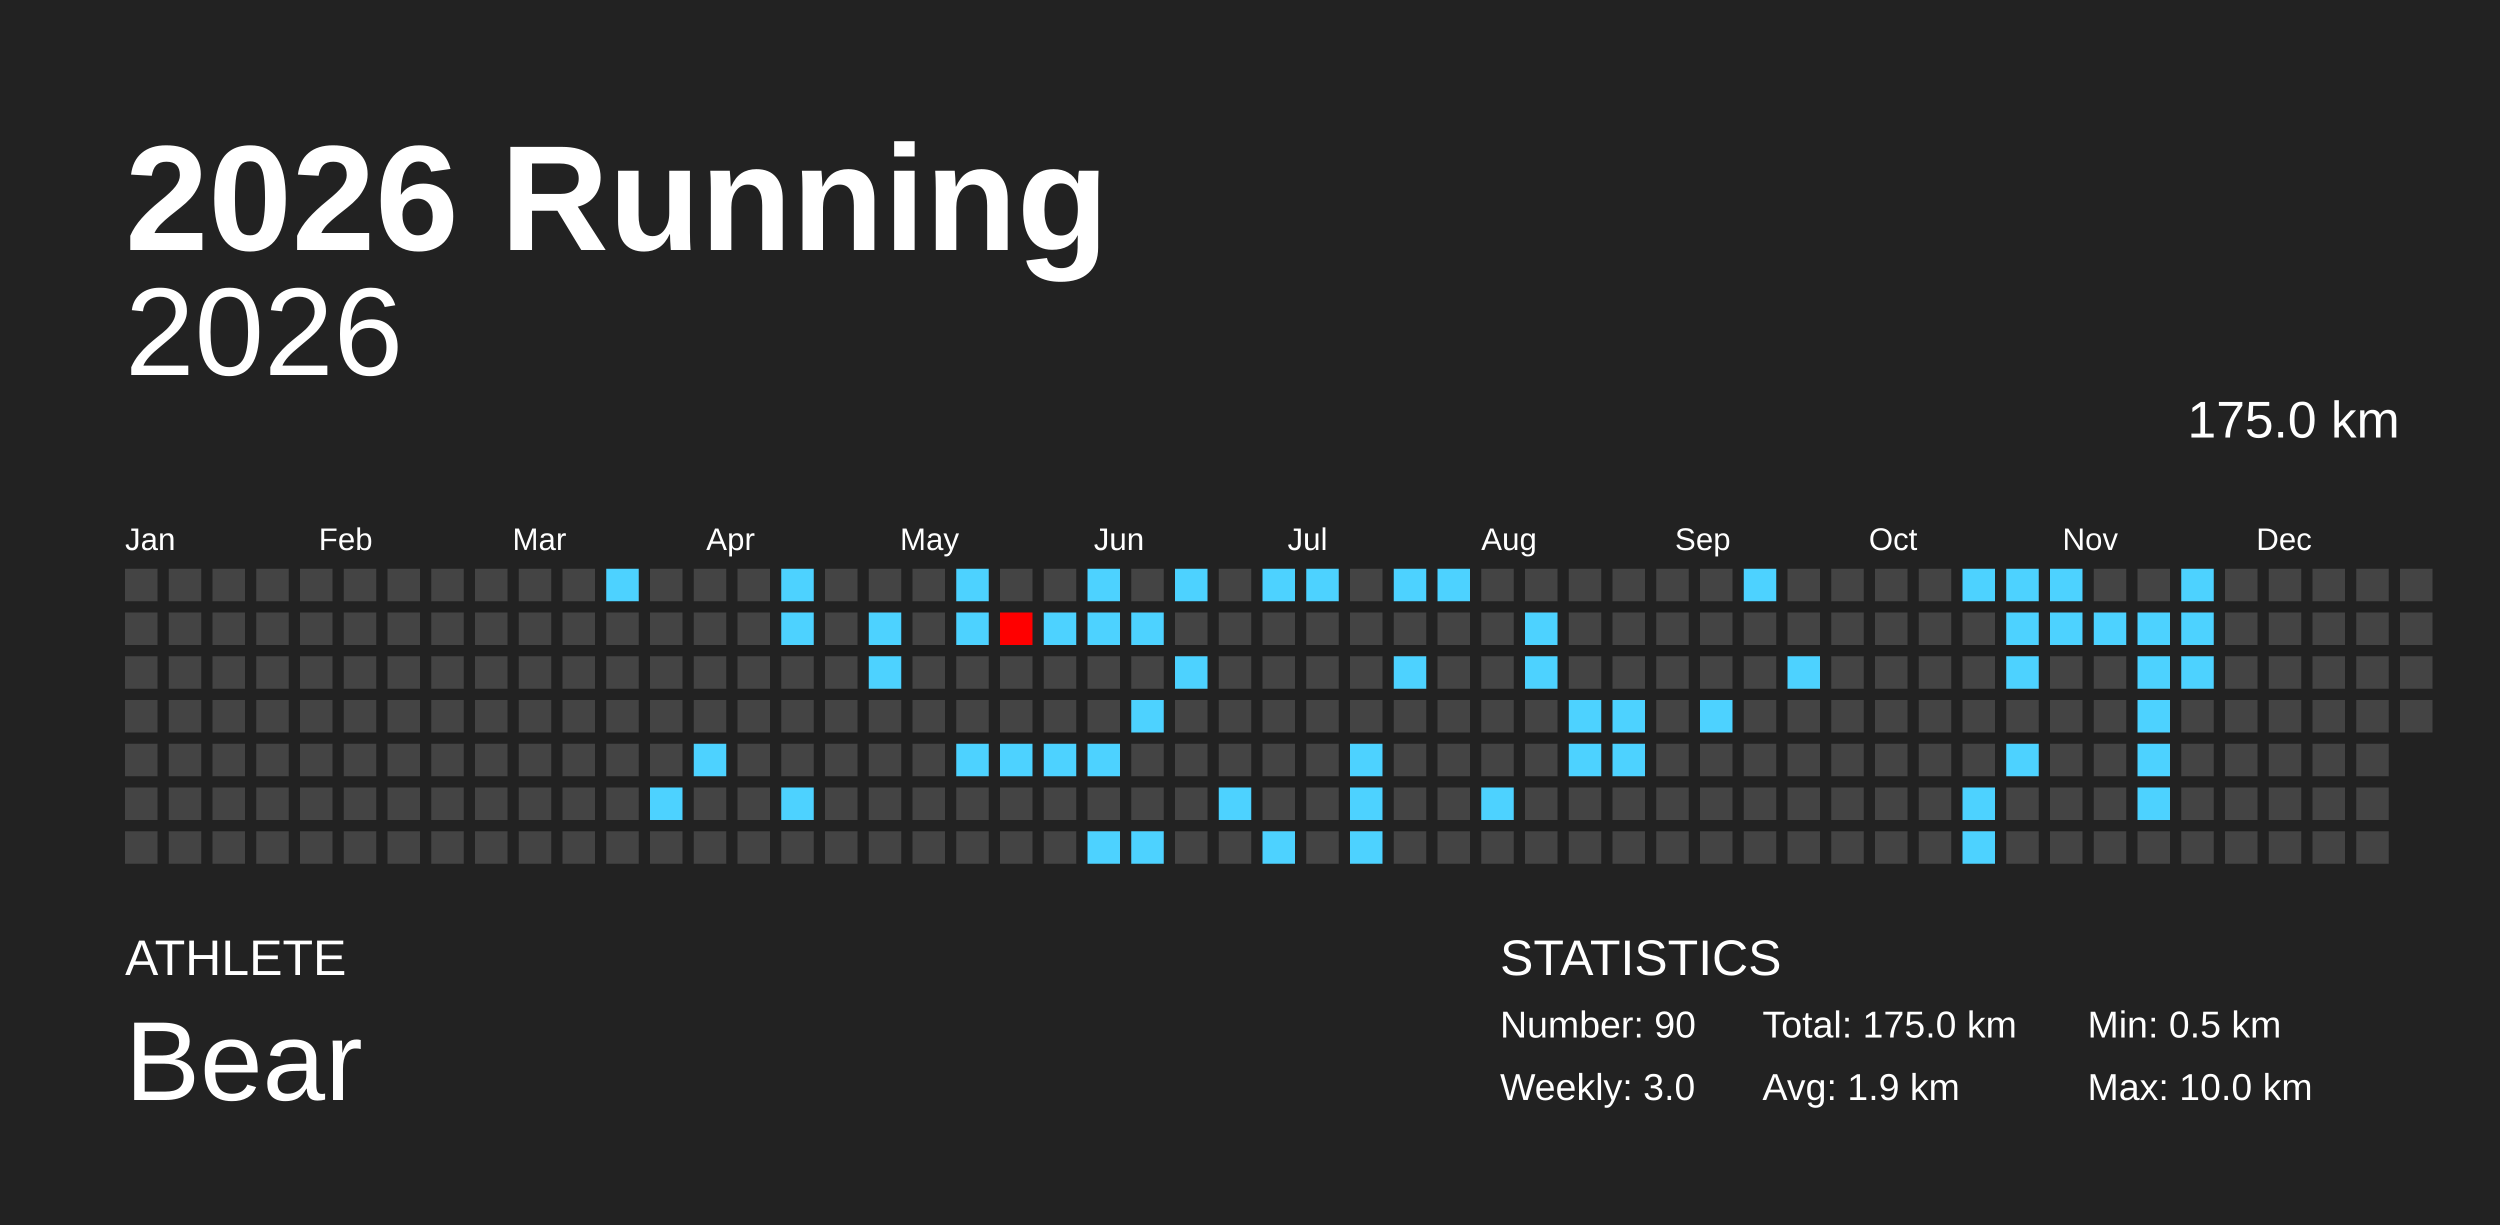
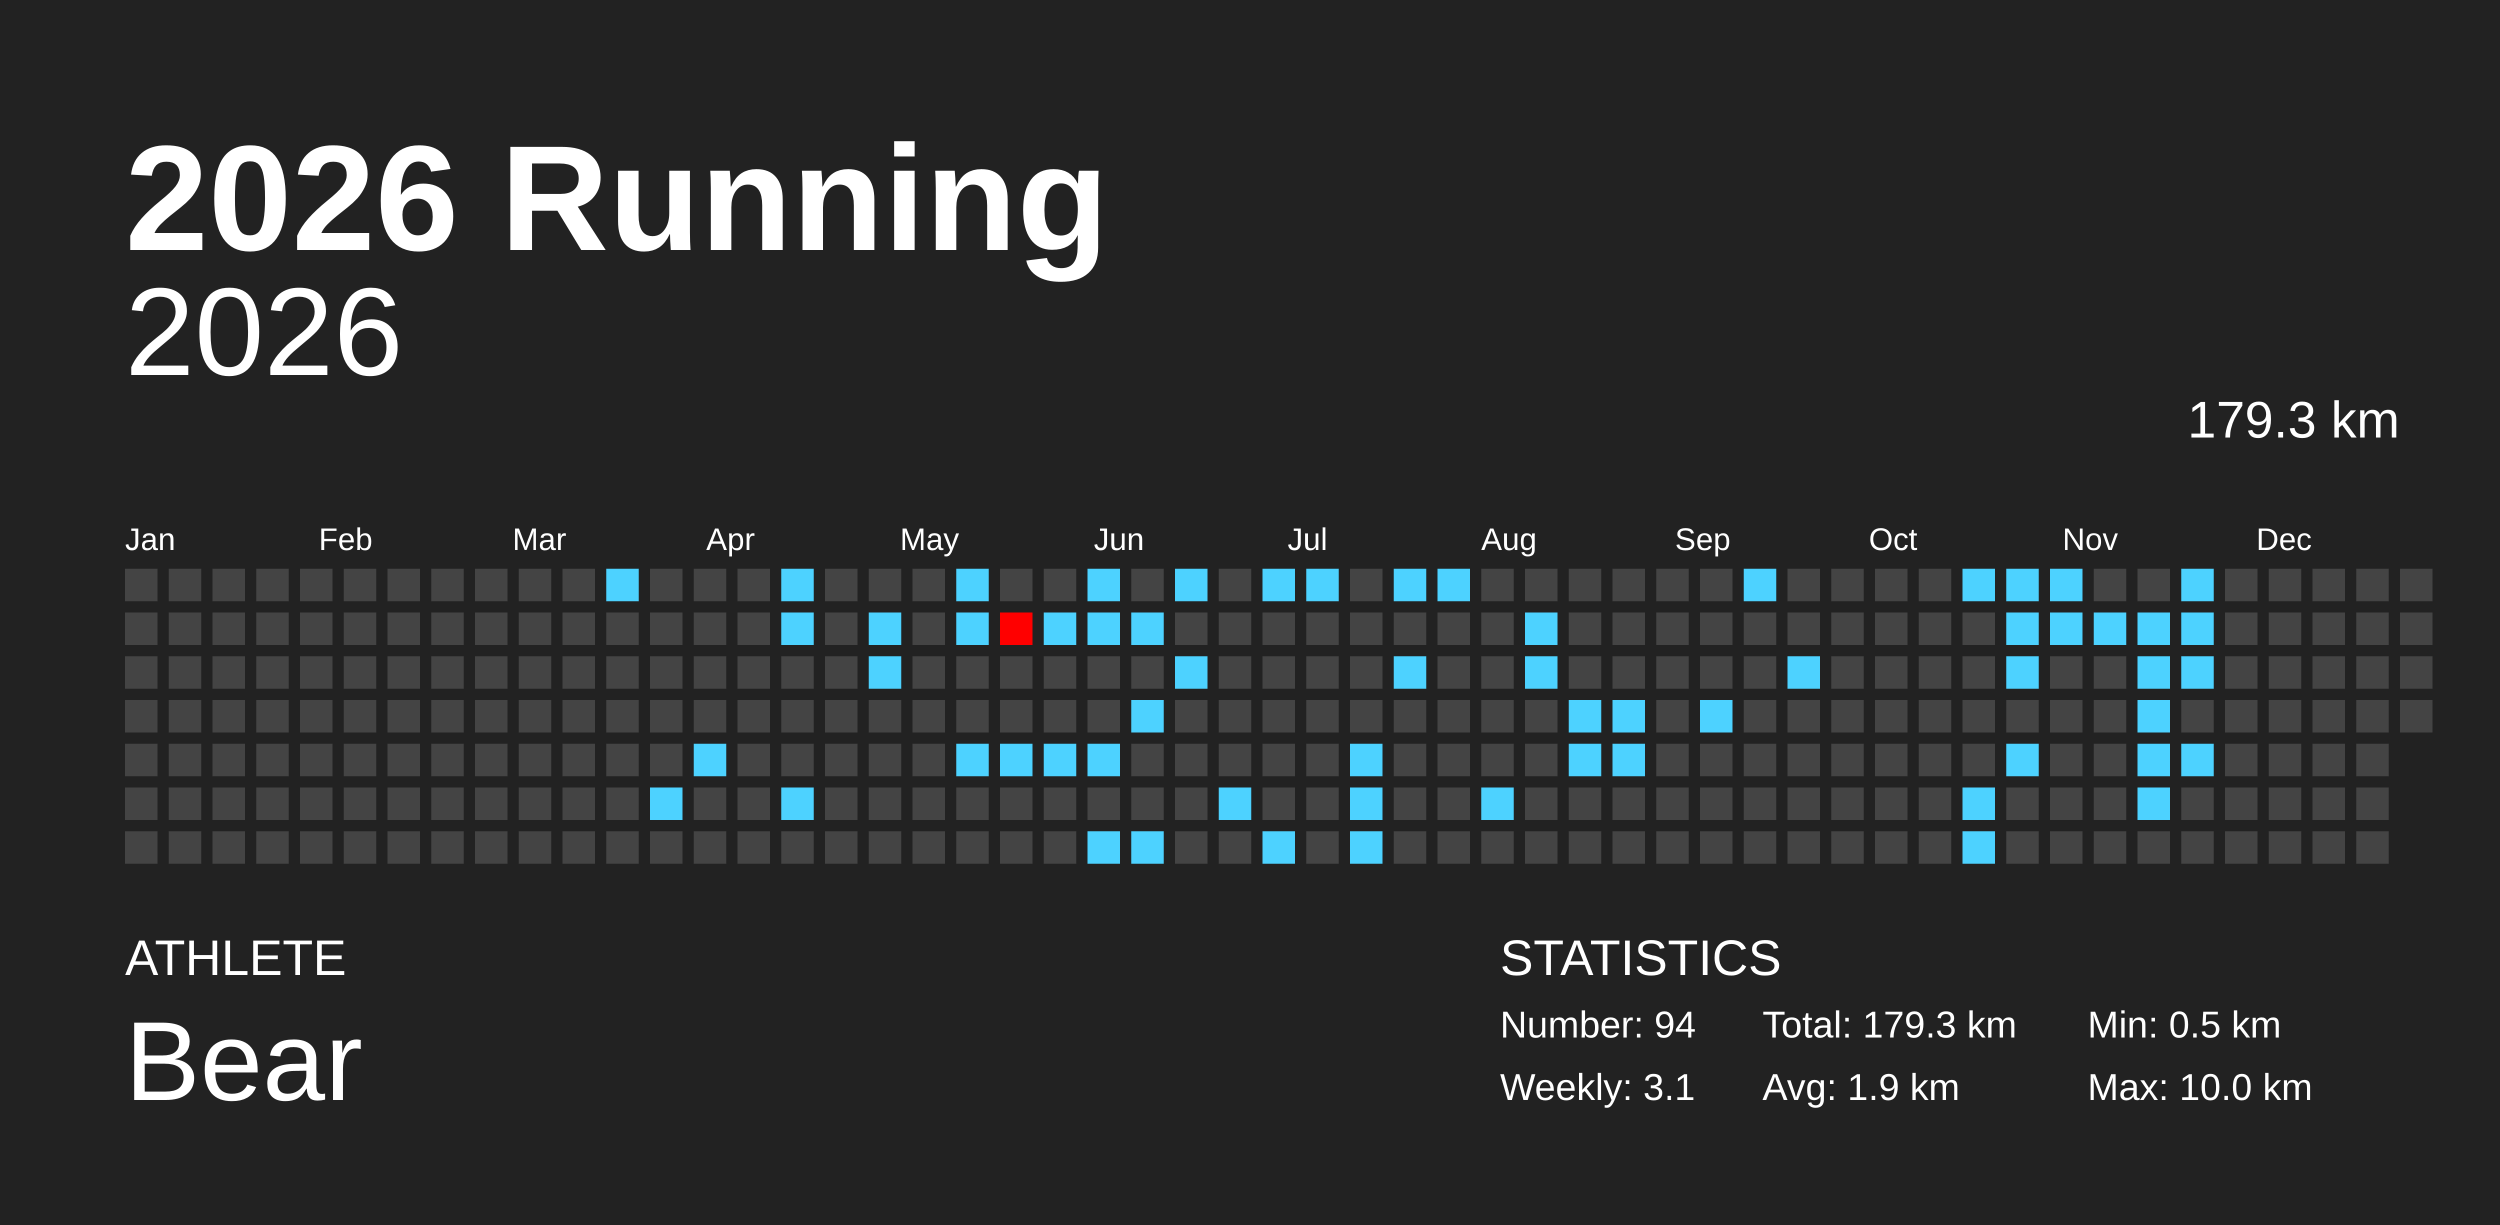
<svg xmlns="http://www.w3.org/2000/svg" baseProfile="full" height="98mm" version="1.1" viewBox="0,0,200,98" width="200mm">
  <defs />
  <rect fill="#222222" height="98" width="200" x="0" y="0" />
  <text fill="#FFFFFF" style="font-size:12px; font-family:Arial; font-weight:bold;" x="10" y="20">2026 Running</text>
  <text fill="#FFFFFF" style="font-size:4px; font-family:Arial" x="10" y="78">ATHLETE</text>
  <text fill="#FFFFFF" style="font-size:9px; font-family:Arial" x="10" y="88">Bear</text>
  <text fill="#FFFFFF" style="font-size:4px; font-family:Arial" x="120" y="78">STATISTICS</text>
-   <text fill="#FFFFFF" style="font-size:3px; font-family:Arial" x="120" y="83">Number: 90</text>
-   <text fill="#FFFFFF" style="font-size:3px; font-family:Arial" x="120" y="88">Weekly: 3.0</text>
-   <text fill="#FFFFFF" style="font-size:3px; font-family:Arial" x="141" y="83">Total: 175.0 km</text>
+   <text fill="#FFFFFF" style="font-size:3px; font-family:Arial" x="120" y="83">Number: 94</text>
+   <text fill="#FFFFFF" style="font-size:3px; font-family:Arial" x="120" y="88">Weekly: 3.1</text>
+   <text fill="#FFFFFF" style="font-size:3px; font-family:Arial" x="141" y="83">Total: 179.3 km</text>
  <text fill="#FFFFFF" style="font-size:3px; font-family:Arial" x="141" y="88">Avg: 1.9 km</text>
  <text fill="#FFFFFF" style="font-size:3px; font-family:Arial" x="167" y="83">Min: 0.5 km</text>
  <text fill="#FFFFFF" style="font-size:3px; font-family:Arial" x="167" y="88">Max: 10.0 km</text>
  <text alignment-baseline="hanging" fill="#FFFFFF" style="font-size:10.0px; font-family:Arial;" x="10" y="30">2026</text>
-   <text alignment-baseline="hanging" fill="#FFFFFF" style="font-size:4.125px; font-family:Arial;" x="175" y="35">175.0 km</text>
+   <text alignment-baseline="hanging" fill="#FFFFFF" style="font-size:4.125px; font-family:Arial;" x="175" y="35">179.3 km</text>
  <text fill="#FFFFFF" style="font-size:2.5px; font-family:Arial" x="10.0" y="44">Jan</text>
  <text fill="#FFFFFF" style="font-size:2.5px; font-family:Arial" x="25.5" y="44">Feb</text>
  <text fill="#FFFFFF" style="font-size:2.5px; font-family:Arial" x="41.0" y="44">Mar</text>
  <text fill="#FFFFFF" style="font-size:2.5px; font-family:Arial" x="56.5" y="44">Apr</text>
  <text fill="#FFFFFF" style="font-size:2.5px; font-family:Arial" x="72.0" y="44">May</text>
  <text fill="#FFFFFF" style="font-size:2.5px; font-family:Arial" x="87.5" y="44">Jun</text>
  <text fill="#FFFFFF" style="font-size:2.5px; font-family:Arial" x="103.0" y="44">Jul</text>
  <text fill="#FFFFFF" style="font-size:2.5px; font-family:Arial" x="118.5" y="44">Aug</text>
  <text fill="#FFFFFF" style="font-size:2.5px; font-family:Arial" x="134.0" y="44">Sep</text>
  <text fill="#FFFFFF" style="font-size:2.5px; font-family:Arial" x="149.5" y="44">Oct</text>
  <text fill="#FFFFFF" style="font-size:2.5px; font-family:Arial" x="165.0" y="44">Nov</text>
  <text fill="#FFFFFF" style="font-size:2.5px; font-family:Arial" x="180.5" y="44">Dec</text>
  <rect fill="#444444" height="2.6" width="2.6" x="10.0" y="45.5" />
  <rect fill="#444444" height="2.6" width="2.6" x="10.0" y="49.0" />
  <rect fill="#444444" height="2.6" width="2.6" x="10.0" y="52.5" />
  <rect fill="#444444" height="2.6" width="2.6" x="10.0" y="56.0" />
  <rect fill="#444444" height="2.6" width="2.6" x="10.0" y="59.5" />
  <rect fill="#444444" height="2.6" width="2.6" x="10.0" y="63.0" />
  <rect fill="#444444" height="2.6" width="2.6" x="10.0" y="66.5" />
  <rect fill="#444444" height="2.6" width="2.6" x="13.5" y="45.5" />
  <rect fill="#444444" height="2.6" width="2.6" x="13.5" y="49.0" />
  <rect fill="#444444" height="2.6" width="2.6" x="13.5" y="52.5" />
  <rect fill="#444444" height="2.6" width="2.6" x="13.5" y="56.0" />
  <rect fill="#444444" height="2.6" width="2.6" x="13.5" y="59.5" />
  <rect fill="#444444" height="2.6" width="2.6" x="13.5" y="63.0" />
  <rect fill="#444444" height="2.6" width="2.6" x="13.5" y="66.5" />
  <rect fill="#444444" height="2.6" width="2.6" x="17.0" y="45.5" />
  <rect fill="#444444" height="2.6" width="2.6" x="17.0" y="49.0" />
  <rect fill="#444444" height="2.6" width="2.6" x="17.0" y="52.5" />
  <rect fill="#444444" height="2.6" width="2.6" x="17.0" y="56.0" />
  <rect fill="#444444" height="2.6" width="2.6" x="17.0" y="59.5" />
  <rect fill="#444444" height="2.6" width="2.6" x="17.0" y="63.0" />
  <rect fill="#444444" height="2.6" width="2.6" x="17.0" y="66.5" />
  <rect fill="#444444" height="2.6" width="2.6" x="20.5" y="45.5" />
  <rect fill="#444444" height="2.6" width="2.6" x="20.5" y="49.0" />
  <rect fill="#444444" height="2.6" width="2.6" x="20.5" y="52.5" />
  <rect fill="#444444" height="2.6" width="2.6" x="20.5" y="56.0" />
  <rect fill="#444444" height="2.6" width="2.6" x="20.5" y="59.5" />
  <rect fill="#444444" height="2.6" width="2.6" x="20.5" y="63.0" />
  <rect fill="#444444" height="2.6" width="2.6" x="20.5" y="66.5" />
  <rect fill="#444444" height="2.6" width="2.6" x="24.0" y="45.5" />
  <rect fill="#444444" height="2.6" width="2.6" x="24.0" y="49.0" />
  <rect fill="#444444" height="2.6" width="2.6" x="24.0" y="52.5" />
  <rect fill="#444444" height="2.6" width="2.6" x="24.0" y="56.0" />
  <rect fill="#444444" height="2.6" width="2.6" x="24.0" y="59.5" />
  <rect fill="#444444" height="2.6" width="2.6" x="24.0" y="63.0" />
  <rect fill="#444444" height="2.6" width="2.6" x="24.0" y="66.5" />
  <rect fill="#444444" height="2.6" width="2.6" x="27.5" y="45.5" />
  <rect fill="#444444" height="2.6" width="2.6" x="27.5" y="49.0" />
  <rect fill="#444444" height="2.6" width="2.6" x="27.5" y="52.5" />
  <rect fill="#444444" height="2.6" width="2.6" x="27.5" y="56.0" />
  <rect fill="#444444" height="2.6" width="2.6" x="27.5" y="59.5" />
  <rect fill="#444444" height="2.6" width="2.6" x="27.5" y="63.0" />
  <rect fill="#444444" height="2.6" width="2.6" x="27.5" y="66.5" />
  <rect fill="#444444" height="2.6" width="2.6" x="31.0" y="45.5" />
  <rect fill="#444444" height="2.6" width="2.6" x="31.0" y="49.0" />
  <rect fill="#444444" height="2.6" width="2.6" x="31.0" y="52.5" />
  <rect fill="#444444" height="2.6" width="2.6" x="31.0" y="56.0" />
  <rect fill="#444444" height="2.6" width="2.6" x="31.0" y="59.5" />
  <rect fill="#444444" height="2.6" width="2.6" x="31.0" y="63.0" />
  <rect fill="#444444" height="2.6" width="2.6" x="31.0" y="66.5" />
  <rect fill="#444444" height="2.6" width="2.6" x="34.5" y="45.5" />
  <rect fill="#444444" height="2.6" width="2.6" x="34.5" y="49.0" />
  <rect fill="#444444" height="2.6" width="2.6" x="34.5" y="52.5" />
  <rect fill="#444444" height="2.6" width="2.6" x="34.5" y="56.0" />
  <rect fill="#444444" height="2.6" width="2.6" x="34.5" y="59.5" />
  <rect fill="#444444" height="2.6" width="2.6" x="34.5" y="63.0" />
  <rect fill="#444444" height="2.6" width="2.6" x="34.5" y="66.5" />
  <rect fill="#444444" height="2.6" width="2.6" x="38.0" y="45.5" />
  <rect fill="#444444" height="2.6" width="2.6" x="38.0" y="49.0" />
  <rect fill="#444444" height="2.6" width="2.6" x="38.0" y="52.5" />
  <rect fill="#444444" height="2.6" width="2.6" x="38.0" y="56.0" />
  <rect fill="#444444" height="2.6" width="2.6" x="38.0" y="59.5" />
  <rect fill="#444444" height="2.6" width="2.6" x="38.0" y="63.0" />
  <rect fill="#444444" height="2.6" width="2.6" x="38.0" y="66.5" />
  <rect fill="#444444" height="2.6" width="2.6" x="41.5" y="45.5" />
  <rect fill="#444444" height="2.6" width="2.6" x="41.5" y="49.0" />
  <rect fill="#444444" height="2.6" width="2.6" x="41.5" y="52.5" />
  <rect fill="#444444" height="2.6" width="2.6" x="41.5" y="56.0" />
  <rect fill="#444444" height="2.6" width="2.6" x="41.5" y="59.5" />
  <rect fill="#444444" height="2.6" width="2.6" x="41.5" y="63.0" />
  <rect fill="#444444" height="2.6" width="2.6" x="41.5" y="66.5" />
  <rect fill="#444444" height="2.6" width="2.6" x="45.0" y="45.5" />
  <rect fill="#444444" height="2.6" width="2.6" x="45.0" y="49.0" />
  <rect fill="#444444" height="2.6" width="2.6" x="45.0" y="52.5" />
  <rect fill="#444444" height="2.6" width="2.6" x="45.0" y="56.0" />
  <rect fill="#444444" height="2.6" width="2.6" x="45.0" y="59.5" />
  <rect fill="#444444" height="2.6" width="2.6" x="45.0" y="63.0" />
  <rect fill="#444444" height="2.6" width="2.6" x="45.0" y="66.5" />
  <rect fill="#4dd2ff" height="2.6" width="2.6" x="48.5" y="45.5" />
  <rect fill="#444444" height="2.6" width="2.6" x="48.5" y="49.0" />
  <rect fill="#444444" height="2.6" width="2.6" x="48.5" y="52.5" />
  <rect fill="#444444" height="2.6" width="2.6" x="48.5" y="56.0" />
  <rect fill="#444444" height="2.6" width="2.6" x="48.5" y="59.5" />
  <rect fill="#444444" height="2.6" width="2.6" x="48.5" y="63.0" />
  <rect fill="#444444" height="2.6" width="2.6" x="48.5" y="66.5" />
  <rect fill="#444444" height="2.6" width="2.6" x="52.0" y="45.5" />
  <rect fill="#444444" height="2.6" width="2.6" x="52.0" y="49.0" />
  <rect fill="#444444" height="2.6" width="2.6" x="52.0" y="52.5" />
  <rect fill="#444444" height="2.6" width="2.6" x="52.0" y="56.0" />
  <rect fill="#444444" height="2.6" width="2.6" x="52.0" y="59.5" />
  <rect fill="#4dd2ff" height="2.6" width="2.6" x="52.0" y="63.0" />
  <rect fill="#444444" height="2.6" width="2.6" x="52.0" y="66.5" />
  <rect fill="#444444" height="2.6" width="2.6" x="55.5" y="45.5" />
  <rect fill="#444444" height="2.6" width="2.6" x="55.5" y="49.0" />
  <rect fill="#444444" height="2.6" width="2.6" x="55.5" y="52.5" />
  <rect fill="#444444" height="2.6" width="2.6" x="55.5" y="56.0" />
  <rect fill="#4dd2ff" height="2.6" width="2.6" x="55.5" y="59.5" />
  <rect fill="#444444" height="2.6" width="2.6" x="55.5" y="63.0" />
  <rect fill="#444444" height="2.6" width="2.6" x="55.5" y="66.5" />
  <rect fill="#444444" height="2.6" width="2.6" x="59.0" y="45.5" />
  <rect fill="#444444" height="2.6" width="2.6" x="59.0" y="49.0" />
  <rect fill="#444444" height="2.6" width="2.6" x="59.0" y="52.5" />
  <rect fill="#444444" height="2.6" width="2.6" x="59.0" y="56.0" />
  <rect fill="#444444" height="2.6" width="2.6" x="59.0" y="59.5" />
  <rect fill="#444444" height="2.6" width="2.6" x="59.0" y="63.0" />
  <rect fill="#444444" height="2.6" width="2.6" x="59.0" y="66.5" />
  <rect fill="#4dd2ff" height="2.6" width="2.6" x="62.5" y="45.5" />
  <rect fill="#4dd2ff" height="2.6" width="2.6" x="62.5" y="49.0" />
  <rect fill="#444444" height="2.6" width="2.6" x="62.5" y="52.5" />
  <rect fill="#444444" height="2.6" width="2.6" x="62.5" y="56.0" />
  <rect fill="#444444" height="2.6" width="2.6" x="62.5" y="59.5" />
  <rect fill="#4dd2ff" height="2.6" width="2.6" x="62.5" y="63.0" />
  <rect fill="#444444" height="2.6" width="2.6" x="62.5" y="66.5" />
  <rect fill="#444444" height="2.6" width="2.6" x="66.0" y="45.5" />
  <rect fill="#444444" height="2.6" width="2.6" x="66.0" y="49.0" />
  <rect fill="#444444" height="2.6" width="2.6" x="66.0" y="52.5" />
  <rect fill="#444444" height="2.6" width="2.6" x="66.0" y="56.0" />
  <rect fill="#444444" height="2.6" width="2.6" x="66.0" y="59.5" />
  <rect fill="#444444" height="2.6" width="2.6" x="66.0" y="63.0" />
  <rect fill="#444444" height="2.6" width="2.6" x="66.0" y="66.5" />
  <rect fill="#444444" height="2.6" width="2.6" x="69.5" y="45.5" />
  <rect fill="#4dd2ff" height="2.6" width="2.6" x="69.5" y="49.0" />
  <rect fill="#4dd2ff" height="2.6" width="2.6" x="69.5" y="52.5" />
  <rect fill="#444444" height="2.6" width="2.6" x="69.5" y="56.0" />
  <rect fill="#444444" height="2.6" width="2.6" x="69.5" y="59.5" />
  <rect fill="#444444" height="2.6" width="2.6" x="69.5" y="63.0" />
  <rect fill="#444444" height="2.6" width="2.6" x="69.5" y="66.5" />
  <rect fill="#444444" height="2.6" width="2.6" x="73.0" y="45.5" />
  <rect fill="#444444" height="2.6" width="2.6" x="73.0" y="49.0" />
  <rect fill="#444444" height="2.6" width="2.6" x="73.0" y="52.5" />
  <rect fill="#444444" height="2.6" width="2.6" x="73.0" y="56.0" />
  <rect fill="#444444" height="2.6" width="2.6" x="73.0" y="59.5" />
  <rect fill="#444444" height="2.6" width="2.6" x="73.0" y="63.0" />
  <rect fill="#444444" height="2.6" width="2.6" x="73.0" y="66.5" />
  <rect fill="#4dd2ff" height="2.6" width="2.6" x="76.5" y="45.5" />
  <rect fill="#4dd2ff" height="2.6" width="2.6" x="76.5" y="49.0" />
  <rect fill="#444444" height="2.6" width="2.6" x="76.5" y="52.5" />
  <rect fill="#444444" height="2.6" width="2.6" x="76.5" y="56.0" />
  <rect fill="#4dd2ff" height="2.6" width="2.6" x="76.5" y="59.5" />
  <rect fill="#444444" height="2.6" width="2.6" x="76.5" y="63.0" />
  <rect fill="#444444" height="2.6" width="2.6" x="76.5" y="66.5" />
  <rect fill="#444444" height="2.6" width="2.6" x="80.0" y="45.5" />
  <rect fill="#ff0000" height="2.6" width="2.6" x="80.0" y="49.0" />
  <rect fill="#444444" height="2.6" width="2.6" x="80.0" y="52.5" />
  <rect fill="#444444" height="2.6" width="2.6" x="80.0" y="56.0" />
  <rect fill="#4dd2ff" height="2.6" width="2.6" x="80.0" y="59.5" />
  <rect fill="#444444" height="2.6" width="2.6" x="80.0" y="63.0" />
  <rect fill="#444444" height="2.6" width="2.6" x="80.0" y="66.5" />
  <rect fill="#444444" height="2.6" width="2.6" x="83.5" y="45.5" />
  <rect fill="#4dd2ff" height="2.6" width="2.6" x="83.5" y="49.0" />
  <rect fill="#444444" height="2.6" width="2.6" x="83.5" y="52.5" />
  <rect fill="#444444" height="2.6" width="2.6" x="83.5" y="56.0" />
  <rect fill="#4dd2ff" height="2.6" width="2.6" x="83.5" y="59.5" />
  <rect fill="#444444" height="2.6" width="2.6" x="83.5" y="63.0" />
  <rect fill="#444444" height="2.6" width="2.6" x="83.5" y="66.5" />
  <rect fill="#4dd2ff" height="2.6" width="2.6" x="87.0" y="45.5" />
  <rect fill="#4dd2ff" height="2.6" width="2.6" x="87.0" y="49.0" />
  <rect fill="#444444" height="2.6" width="2.6" x="87.0" y="52.5" />
  <rect fill="#444444" height="2.6" width="2.6" x="87.0" y="56.0" />
  <rect fill="#4dd2ff" height="2.6" width="2.6" x="87.0" y="59.5" />
  <rect fill="#444444" height="2.6" width="2.6" x="87.0" y="63.0" />
  <rect fill="#4dd2ff" height="2.6" width="2.6" x="87.0" y="66.5" />
  <rect fill="#444444" height="2.6" width="2.6" x="90.5" y="45.5" />
  <rect fill="#4dd2ff" height="2.6" width="2.6" x="90.5" y="49.0" />
  <rect fill="#444444" height="2.6" width="2.6" x="90.5" y="52.5" />
  <rect fill="#4dd2ff" height="2.6" width="2.6" x="90.5" y="56.0" />
  <rect fill="#444444" height="2.6" width="2.6" x="90.5" y="59.5" />
  <rect fill="#444444" height="2.6" width="2.6" x="90.5" y="63.0" />
  <rect fill="#4dd2ff" height="2.6" width="2.6" x="90.5" y="66.5" />
  <rect fill="#4dd2ff" height="2.6" width="2.6" x="94.0" y="45.5" />
  <rect fill="#444444" height="2.6" width="2.6" x="94.0" y="49.0" />
  <rect fill="#4dd2ff" height="2.6" width="2.6" x="94.0" y="52.5" />
  <rect fill="#444444" height="2.6" width="2.6" x="94.0" y="56.0" />
  <rect fill="#444444" height="2.6" width="2.6" x="94.0" y="59.5" />
  <rect fill="#444444" height="2.6" width="2.6" x="94.0" y="63.0" />
  <rect fill="#444444" height="2.6" width="2.6" x="94.0" y="66.5" />
  <rect fill="#444444" height="2.6" width="2.6" x="97.5" y="45.5" />
  <rect fill="#444444" height="2.6" width="2.6" x="97.5" y="49.0" />
  <rect fill="#444444" height="2.6" width="2.6" x="97.5" y="52.5" />
  <rect fill="#444444" height="2.6" width="2.6" x="97.5" y="56.0" />
  <rect fill="#444444" height="2.6" width="2.6" x="97.5" y="59.5" />
  <rect fill="#4dd2ff" height="2.6" width="2.6" x="97.5" y="63.0" />
  <rect fill="#444444" height="2.6" width="2.6" x="97.5" y="66.5" />
  <rect fill="#4dd2ff" height="2.6" width="2.6" x="101.0" y="45.5" />
  <rect fill="#444444" height="2.6" width="2.6" x="101.0" y="49.0" />
  <rect fill="#444444" height="2.6" width="2.6" x="101.0" y="52.5" />
  <rect fill="#444444" height="2.6" width="2.6" x="101.0" y="56.0" />
  <rect fill="#444444" height="2.6" width="2.6" x="101.0" y="59.5" />
  <rect fill="#444444" height="2.6" width="2.6" x="101.0" y="63.0" />
  <rect fill="#4dd2ff" height="2.6" width="2.6" x="101.0" y="66.5" />
  <rect fill="#4dd2ff" height="2.6" width="2.6" x="104.5" y="45.5" />
  <rect fill="#444444" height="2.6" width="2.6" x="104.5" y="49.0" />
  <rect fill="#444444" height="2.6" width="2.6" x="104.5" y="52.5" />
  <rect fill="#444444" height="2.6" width="2.6" x="104.5" y="56.0" />
  <rect fill="#444444" height="2.6" width="2.6" x="104.5" y="59.5" />
  <rect fill="#444444" height="2.6" width="2.6" x="104.5" y="63.0" />
  <rect fill="#444444" height="2.6" width="2.6" x="104.5" y="66.5" />
  <rect fill="#444444" height="2.6" width="2.6" x="108.0" y="45.5" />
  <rect fill="#444444" height="2.6" width="2.6" x="108.0" y="49.0" />
  <rect fill="#444444" height="2.6" width="2.6" x="108.0" y="52.5" />
  <rect fill="#444444" height="2.6" width="2.6" x="108.0" y="56.0" />
  <rect fill="#4dd2ff" height="2.6" width="2.6" x="108.0" y="59.5" />
  <rect fill="#4dd2ff" height="2.6" width="2.6" x="108.0" y="63.0" />
  <rect fill="#4dd2ff" height="2.6" width="2.6" x="108.0" y="66.5" />
  <rect fill="#4dd2ff" height="2.6" width="2.6" x="111.5" y="45.5" />
  <rect fill="#444444" height="2.6" width="2.6" x="111.5" y="49.0" />
  <rect fill="#4dd2ff" height="2.6" width="2.6" x="111.5" y="52.5" />
  <rect fill="#444444" height="2.6" width="2.6" x="111.5" y="56.0" />
  <rect fill="#444444" height="2.6" width="2.6" x="111.5" y="59.5" />
  <rect fill="#444444" height="2.6" width="2.6" x="111.5" y="63.0" />
  <rect fill="#444444" height="2.6" width="2.6" x="111.5" y="66.5" />
  <rect fill="#4dd2ff" height="2.6" width="2.6" x="115.0" y="45.5" />
  <rect fill="#444444" height="2.6" width="2.6" x="115.0" y="49.0" />
  <rect fill="#444444" height="2.6" width="2.6" x="115.0" y="52.5" />
  <rect fill="#444444" height="2.6" width="2.6" x="115.0" y="56.0" />
  <rect fill="#444444" height="2.6" width="2.6" x="115.0" y="59.5" />
  <rect fill="#444444" height="2.6" width="2.6" x="115.0" y="63.0" />
  <rect fill="#444444" height="2.6" width="2.6" x="115.0" y="66.5" />
  <rect fill="#444444" height="2.6" width="2.6" x="118.5" y="45.5" />
  <rect fill="#444444" height="2.6" width="2.6" x="118.5" y="49.0" />
  <rect fill="#444444" height="2.6" width="2.6" x="118.5" y="52.5" />
  <rect fill="#444444" height="2.6" width="2.6" x="118.5" y="56.0" />
  <rect fill="#444444" height="2.6" width="2.6" x="118.5" y="59.5" />
  <rect fill="#4dd2ff" height="2.6" width="2.6" x="118.5" y="63.0" />
  <rect fill="#444444" height="2.6" width="2.6" x="118.5" y="66.5" />
  <rect fill="#444444" height="2.6" width="2.6" x="122.0" y="45.5" />
  <rect fill="#4dd2ff" height="2.6" width="2.6" x="122.0" y="49.0" />
  <rect fill="#4dd2ff" height="2.6" width="2.6" x="122.0" y="52.5" />
  <rect fill="#444444" height="2.6" width="2.6" x="122.0" y="56.0" />
  <rect fill="#444444" height="2.6" width="2.6" x="122.0" y="59.5" />
  <rect fill="#444444" height="2.6" width="2.6" x="122.0" y="63.0" />
  <rect fill="#444444" height="2.6" width="2.6" x="122.0" y="66.5" />
  <rect fill="#444444" height="2.6" width="2.6" x="125.5" y="45.5" />
  <rect fill="#444444" height="2.6" width="2.6" x="125.5" y="49.0" />
  <rect fill="#444444" height="2.6" width="2.6" x="125.5" y="52.5" />
  <rect fill="#4dd2ff" height="2.6" width="2.6" x="125.5" y="56.0" />
  <rect fill="#4dd2ff" height="2.6" width="2.6" x="125.5" y="59.5" />
  <rect fill="#444444" height="2.6" width="2.6" x="125.5" y="63.0" />
  <rect fill="#444444" height="2.6" width="2.6" x="125.5" y="66.5" />
  <rect fill="#444444" height="2.6" width="2.6" x="129.0" y="45.5" />
  <rect fill="#444444" height="2.6" width="2.6" x="129.0" y="49.0" />
  <rect fill="#444444" height="2.6" width="2.6" x="129.0" y="52.5" />
  <rect fill="#4dd2ff" height="2.6" width="2.6" x="129.0" y="56.0" />
  <rect fill="#4dd2ff" height="2.6" width="2.6" x="129.0" y="59.5" />
  <rect fill="#444444" height="2.6" width="2.6" x="129.0" y="63.0" />
  <rect fill="#444444" height="2.6" width="2.6" x="129.0" y="66.5" />
  <rect fill="#444444" height="2.6" width="2.6" x="132.5" y="45.5" />
  <rect fill="#444444" height="2.6" width="2.6" x="132.5" y="49.0" />
  <rect fill="#444444" height="2.6" width="2.6" x="132.5" y="52.5" />
  <rect fill="#444444" height="2.6" width="2.6" x="132.5" y="56.0" />
  <rect fill="#444444" height="2.6" width="2.6" x="132.5" y="59.5" />
  <rect fill="#444444" height="2.6" width="2.6" x="132.5" y="63.0" />
  <rect fill="#444444" height="2.6" width="2.6" x="132.5" y="66.5" />
  <rect fill="#444444" height="2.6" width="2.6" x="136.0" y="45.5" />
  <rect fill="#444444" height="2.6" width="2.6" x="136.0" y="49.0" />
  <rect fill="#444444" height="2.6" width="2.6" x="136.0" y="52.5" />
  <rect fill="#4dd2ff" height="2.6" width="2.6" x="136.0" y="56.0" />
  <rect fill="#444444" height="2.6" width="2.6" x="136.0" y="59.5" />
  <rect fill="#444444" height="2.6" width="2.6" x="136.0" y="63.0" />
  <rect fill="#444444" height="2.6" width="2.6" x="136.0" y="66.5" />
  <rect fill="#4dd2ff" height="2.6" width="2.6" x="139.5" y="45.5" />
  <rect fill="#444444" height="2.6" width="2.6" x="139.5" y="49.0" />
  <rect fill="#444444" height="2.6" width="2.6" x="139.5" y="52.5" />
  <rect fill="#444444" height="2.6" width="2.6" x="139.5" y="56.0" />
  <rect fill="#444444" height="2.6" width="2.6" x="139.5" y="59.5" />
  <rect fill="#444444" height="2.6" width="2.6" x="139.5" y="63.0" />
  <rect fill="#444444" height="2.6" width="2.6" x="139.5" y="66.5" />
  <rect fill="#444444" height="2.6" width="2.6" x="143.0" y="45.5" />
  <rect fill="#444444" height="2.6" width="2.6" x="143.0" y="49.0" />
  <rect fill="#4dd2ff" height="2.6" width="2.6" x="143.0" y="52.5" />
  <rect fill="#444444" height="2.6" width="2.6" x="143.0" y="56.0" />
  <rect fill="#444444" height="2.6" width="2.6" x="143.0" y="59.5" />
  <rect fill="#444444" height="2.6" width="2.6" x="143.0" y="63.0" />
  <rect fill="#444444" height="2.6" width="2.6" x="143.0" y="66.5" />
  <rect fill="#444444" height="2.6" width="2.6" x="146.5" y="45.5" />
  <rect fill="#444444" height="2.6" width="2.6" x="146.5" y="49.0" />
  <rect fill="#444444" height="2.6" width="2.6" x="146.5" y="52.5" />
  <rect fill="#444444" height="2.6" width="2.6" x="146.5" y="56.0" />
  <rect fill="#444444" height="2.6" width="2.6" x="146.5" y="59.5" />
  <rect fill="#444444" height="2.6" width="2.6" x="146.5" y="63.0" />
  <rect fill="#444444" height="2.6" width="2.6" x="146.5" y="66.5" />
  <rect fill="#444444" height="2.6" width="2.6" x="150.0" y="45.5" />
  <rect fill="#444444" height="2.6" width="2.6" x="150.0" y="49.0" />
  <rect fill="#444444" height="2.6" width="2.6" x="150.0" y="52.5" />
  <rect fill="#444444" height="2.6" width="2.6" x="150.0" y="56.0" />
  <rect fill="#444444" height="2.6" width="2.6" x="150.0" y="59.5" />
  <rect fill="#444444" height="2.6" width="2.6" x="150.0" y="63.0" />
  <rect fill="#444444" height="2.6" width="2.6" x="150.0" y="66.5" />
  <rect fill="#444444" height="2.6" width="2.6" x="153.5" y="45.5" />
  <rect fill="#444444" height="2.6" width="2.6" x="153.5" y="49.0" />
  <rect fill="#444444" height="2.6" width="2.6" x="153.5" y="52.5" />
  <rect fill="#444444" height="2.6" width="2.6" x="153.5" y="56.0" />
  <rect fill="#444444" height="2.6" width="2.6" x="153.5" y="59.5" />
  <rect fill="#444444" height="2.6" width="2.6" x="153.5" y="63.0" />
  <rect fill="#444444" height="2.6" width="2.6" x="153.5" y="66.5" />
  <rect fill="#4dd2ff" height="2.6" width="2.6" x="157.0" y="45.5" />
  <rect fill="#444444" height="2.6" width="2.6" x="157.0" y="49.0" />
  <rect fill="#444444" height="2.6" width="2.6" x="157.0" y="52.5" />
  <rect fill="#444444" height="2.6" width="2.6" x="157.0" y="56.0" />
  <rect fill="#444444" height="2.6" width="2.6" x="157.0" y="59.5" />
  <rect fill="#4dd2ff" height="2.6" width="2.6" x="157.0" y="63.0" />
  <rect fill="#4dd2ff" height="2.6" width="2.6" x="157.0" y="66.5" />
  <rect fill="#4dd2ff" height="2.6" width="2.6" x="160.5" y="45.5" />
  <rect fill="#4dd2ff" height="2.6" width="2.6" x="160.5" y="49.0" />
  <rect fill="#4dd2ff" height="2.6" width="2.6" x="160.5" y="52.5" />
  <rect fill="#444444" height="2.6" width="2.6" x="160.5" y="56.0" />
  <rect fill="#4dd2ff" height="2.6" width="2.6" x="160.5" y="59.5" />
  <rect fill="#444444" height="2.6" width="2.6" x="160.5" y="63.0" />
  <rect fill="#444444" height="2.6" width="2.6" x="160.5" y="66.5" />
  <rect fill="#4dd2ff" height="2.6" width="2.6" x="164.0" y="45.5" />
  <rect fill="#4dd2ff" height="2.6" width="2.6" x="164.0" y="49.0" />
  <rect fill="#444444" height="2.6" width="2.6" x="164.0" y="52.5" />
  <rect fill="#444444" height="2.6" width="2.6" x="164.0" y="56.0" />
  <rect fill="#444444" height="2.6" width="2.6" x="164.0" y="59.5" />
  <rect fill="#444444" height="2.6" width="2.6" x="164.0" y="63.0" />
  <rect fill="#444444" height="2.6" width="2.6" x="164.0" y="66.5" />
  <rect fill="#444444" height="2.6" width="2.6" x="167.5" y="45.5" />
  <rect fill="#4dd2ff" height="2.6" width="2.6" x="167.5" y="49.0" />
  <rect fill="#444444" height="2.6" width="2.6" x="167.5" y="52.5" />
  <rect fill="#444444" height="2.6" width="2.6" x="167.5" y="56.0" />
  <rect fill="#444444" height="2.6" width="2.6" x="167.5" y="59.5" />
  <rect fill="#444444" height="2.6" width="2.6" x="167.5" y="63.0" />
  <rect fill="#444444" height="2.6" width="2.6" x="167.5" y="66.5" />
  <rect fill="#444444" height="2.6" width="2.6" x="171.0" y="45.5" />
  <rect fill="#4dd2ff" height="2.6" width="2.6" x="171.0" y="49.0" />
  <rect fill="#4dd2ff" height="2.6" width="2.6" x="171.0" y="52.5" />
  <rect fill="#4dd2ff" height="2.6" width="2.6" x="171.0" y="56.0" />
  <rect fill="#4dd2ff" height="2.6" width="2.6" x="171.0" y="59.5" />
  <rect fill="#4dd2ff" height="2.6" width="2.6" x="171.0" y="63.0" />
  <rect fill="#444444" height="2.6" width="2.6" x="171.0" y="66.5" />
  <rect fill="#4dd2ff" height="2.6" width="2.6" x="174.5" y="45.5" />
  <rect fill="#4dd2ff" height="2.6" width="2.6" x="174.5" y="49.0" />
  <rect fill="#4dd2ff" height="2.6" width="2.6" x="174.5" y="52.5" />
  <rect fill="#444444" height="2.6" width="2.6" x="174.5" y="56.0" />
-   <rect fill="#444444" height="2.6" width="2.6" x="174.5" y="59.5" />
+   <rect fill="#4dd2ff" height="2.6" width="2.6" x="174.5" y="59.5" />
  <rect fill="#444444" height="2.6" width="2.6" x="174.5" y="63.0" />
  <rect fill="#444444" height="2.6" width="2.6" x="174.5" y="66.5" />
  <rect fill="#444444" height="2.6" width="2.6" x="178.0" y="45.5" />
  <rect fill="#444444" height="2.6" width="2.6" x="178.0" y="49.0" />
  <rect fill="#444444" height="2.6" width="2.6" x="178.0" y="52.5" />
  <rect fill="#444444" height="2.6" width="2.6" x="178.0" y="56.0" />
  <rect fill="#444444" height="2.6" width="2.6" x="178.0" y="59.5" />
  <rect fill="#444444" height="2.6" width="2.6" x="178.0" y="63.0" />
  <rect fill="#444444" height="2.6" width="2.6" x="178.0" y="66.5" />
  <rect fill="#444444" height="2.6" width="2.6" x="181.5" y="45.5" />
  <rect fill="#444444" height="2.6" width="2.6" x="181.5" y="49.0" />
  <rect fill="#444444" height="2.6" width="2.6" x="181.5" y="52.5" />
  <rect fill="#444444" height="2.6" width="2.6" x="181.5" y="56.0" />
  <rect fill="#444444" height="2.6" width="2.6" x="181.5" y="59.5" />
  <rect fill="#444444" height="2.6" width="2.6" x="181.5" y="63.0" />
  <rect fill="#444444" height="2.6" width="2.6" x="181.5" y="66.5" />
  <rect fill="#444444" height="2.6" width="2.6" x="185.0" y="45.5" />
  <rect fill="#444444" height="2.6" width="2.6" x="185.0" y="49.0" />
  <rect fill="#444444" height="2.6" width="2.6" x="185.0" y="52.5" />
  <rect fill="#444444" height="2.6" width="2.6" x="185.0" y="56.0" />
  <rect fill="#444444" height="2.6" width="2.6" x="185.0" y="59.5" />
  <rect fill="#444444" height="2.6" width="2.6" x="185.0" y="63.0" />
  <rect fill="#444444" height="2.6" width="2.6" x="185.0" y="66.5" />
  <rect fill="#444444" height="2.6" width="2.6" x="188.5" y="45.5" />
  <rect fill="#444444" height="2.6" width="2.6" x="188.5" y="49.0" />
  <rect fill="#444444" height="2.6" width="2.6" x="188.5" y="52.5" />
  <rect fill="#444444" height="2.6" width="2.6" x="188.5" y="56.0" />
  <rect fill="#444444" height="2.6" width="2.6" x="188.5" y="59.5" />
  <rect fill="#444444" height="2.6" width="2.6" x="188.5" y="63.0" />
  <rect fill="#444444" height="2.6" width="2.6" x="188.5" y="66.5" />
  <rect fill="#444444" height="2.6" width="2.6" x="192.0" y="45.5" />
  <rect fill="#444444" height="2.6" width="2.6" x="192.0" y="49.0" />
  <rect fill="#444444" height="2.6" width="2.6" x="192.0" y="52.5" />
  <rect fill="#444444" height="2.6" width="2.6" x="192.0" y="56.0" />
</svg>
